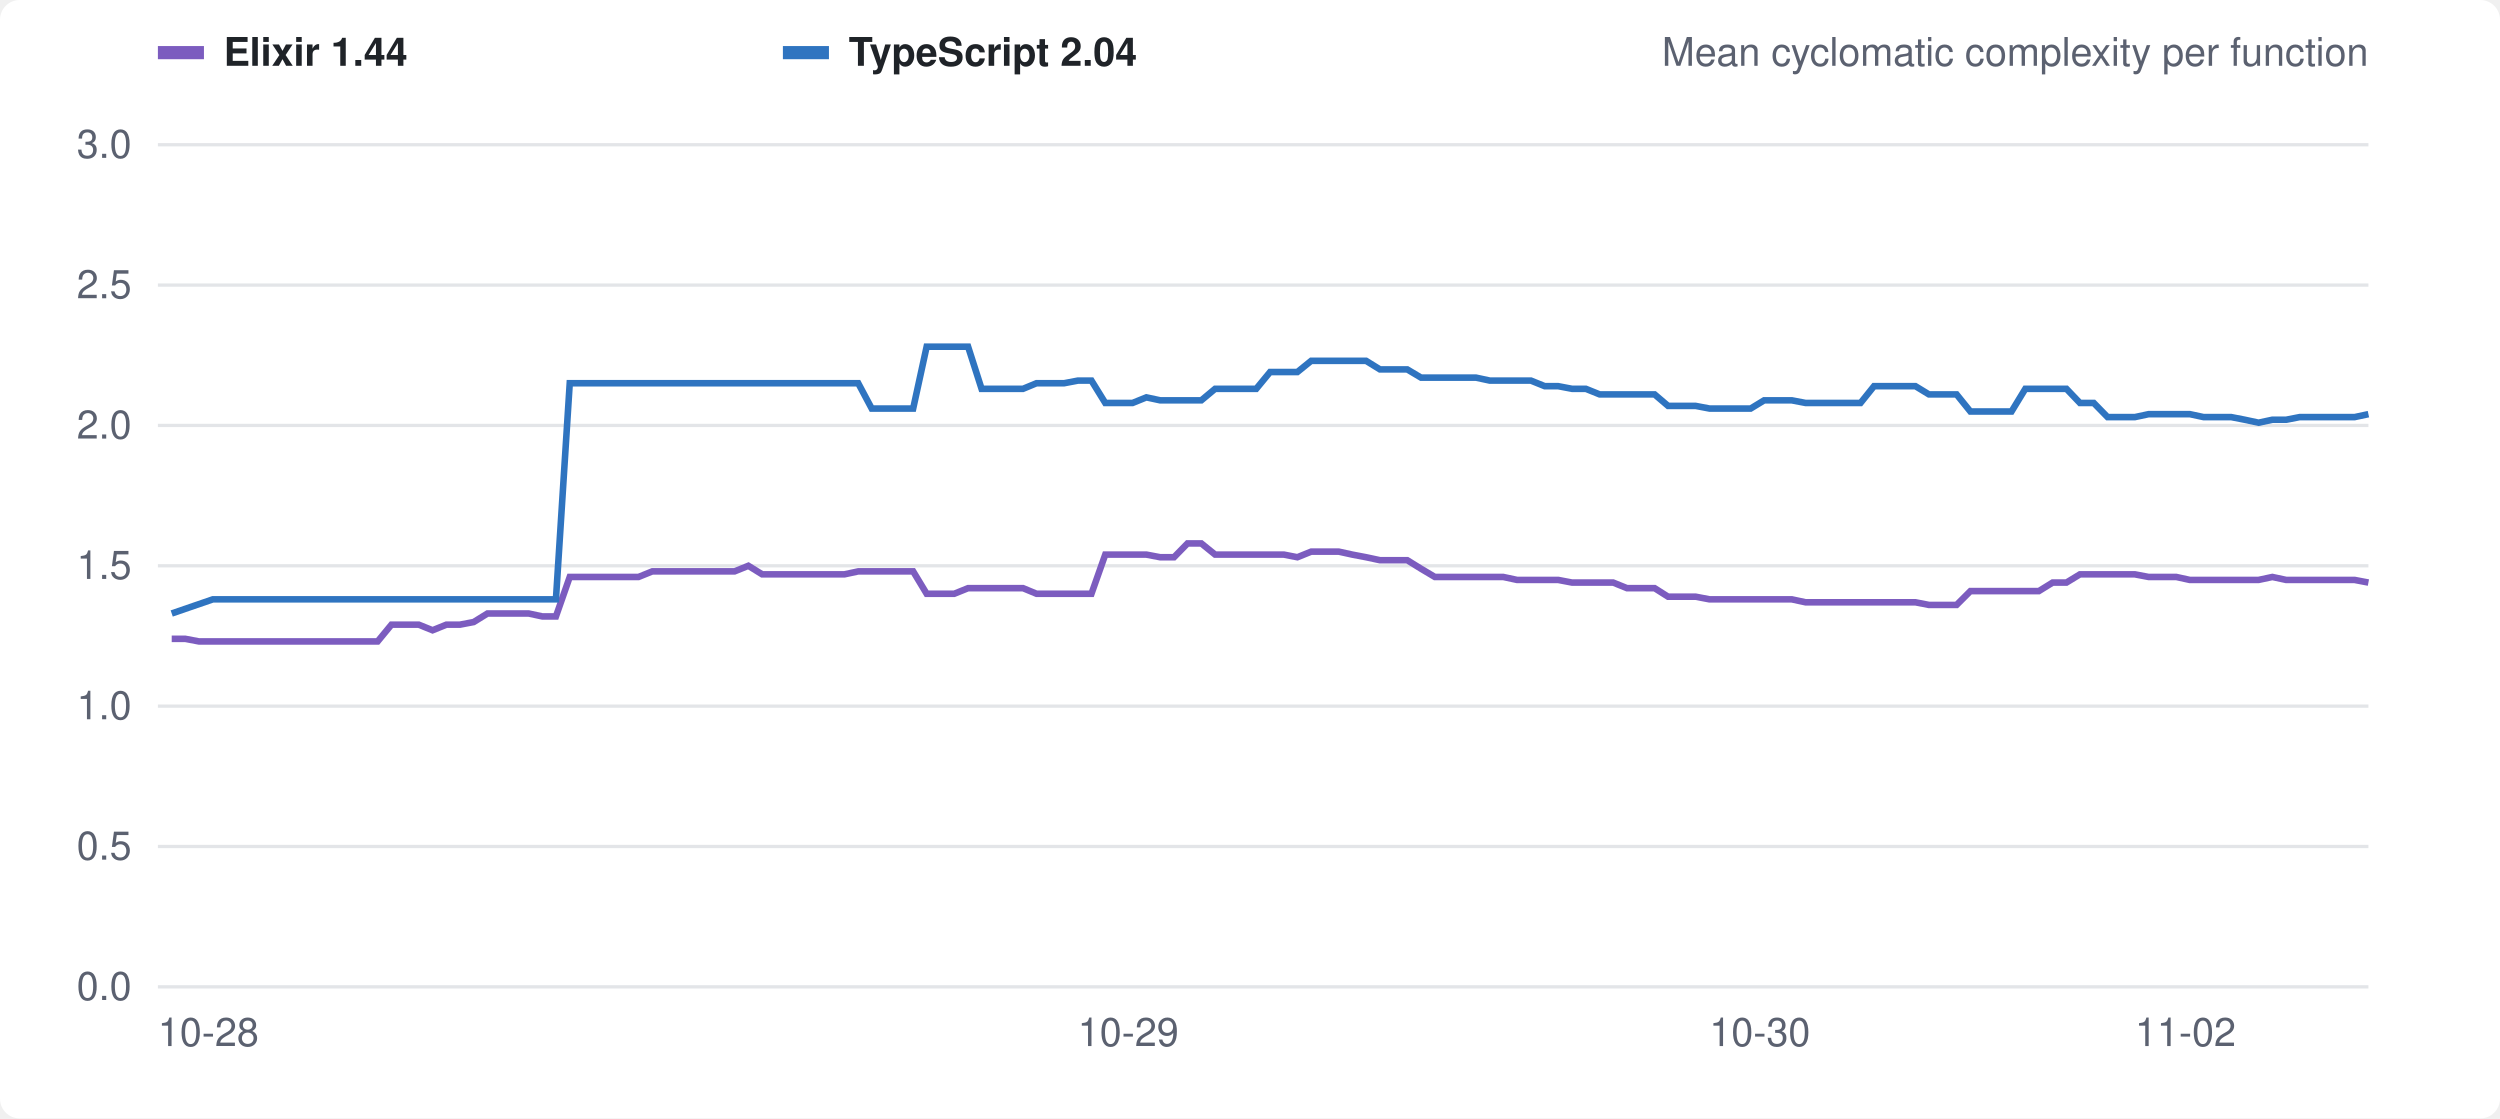
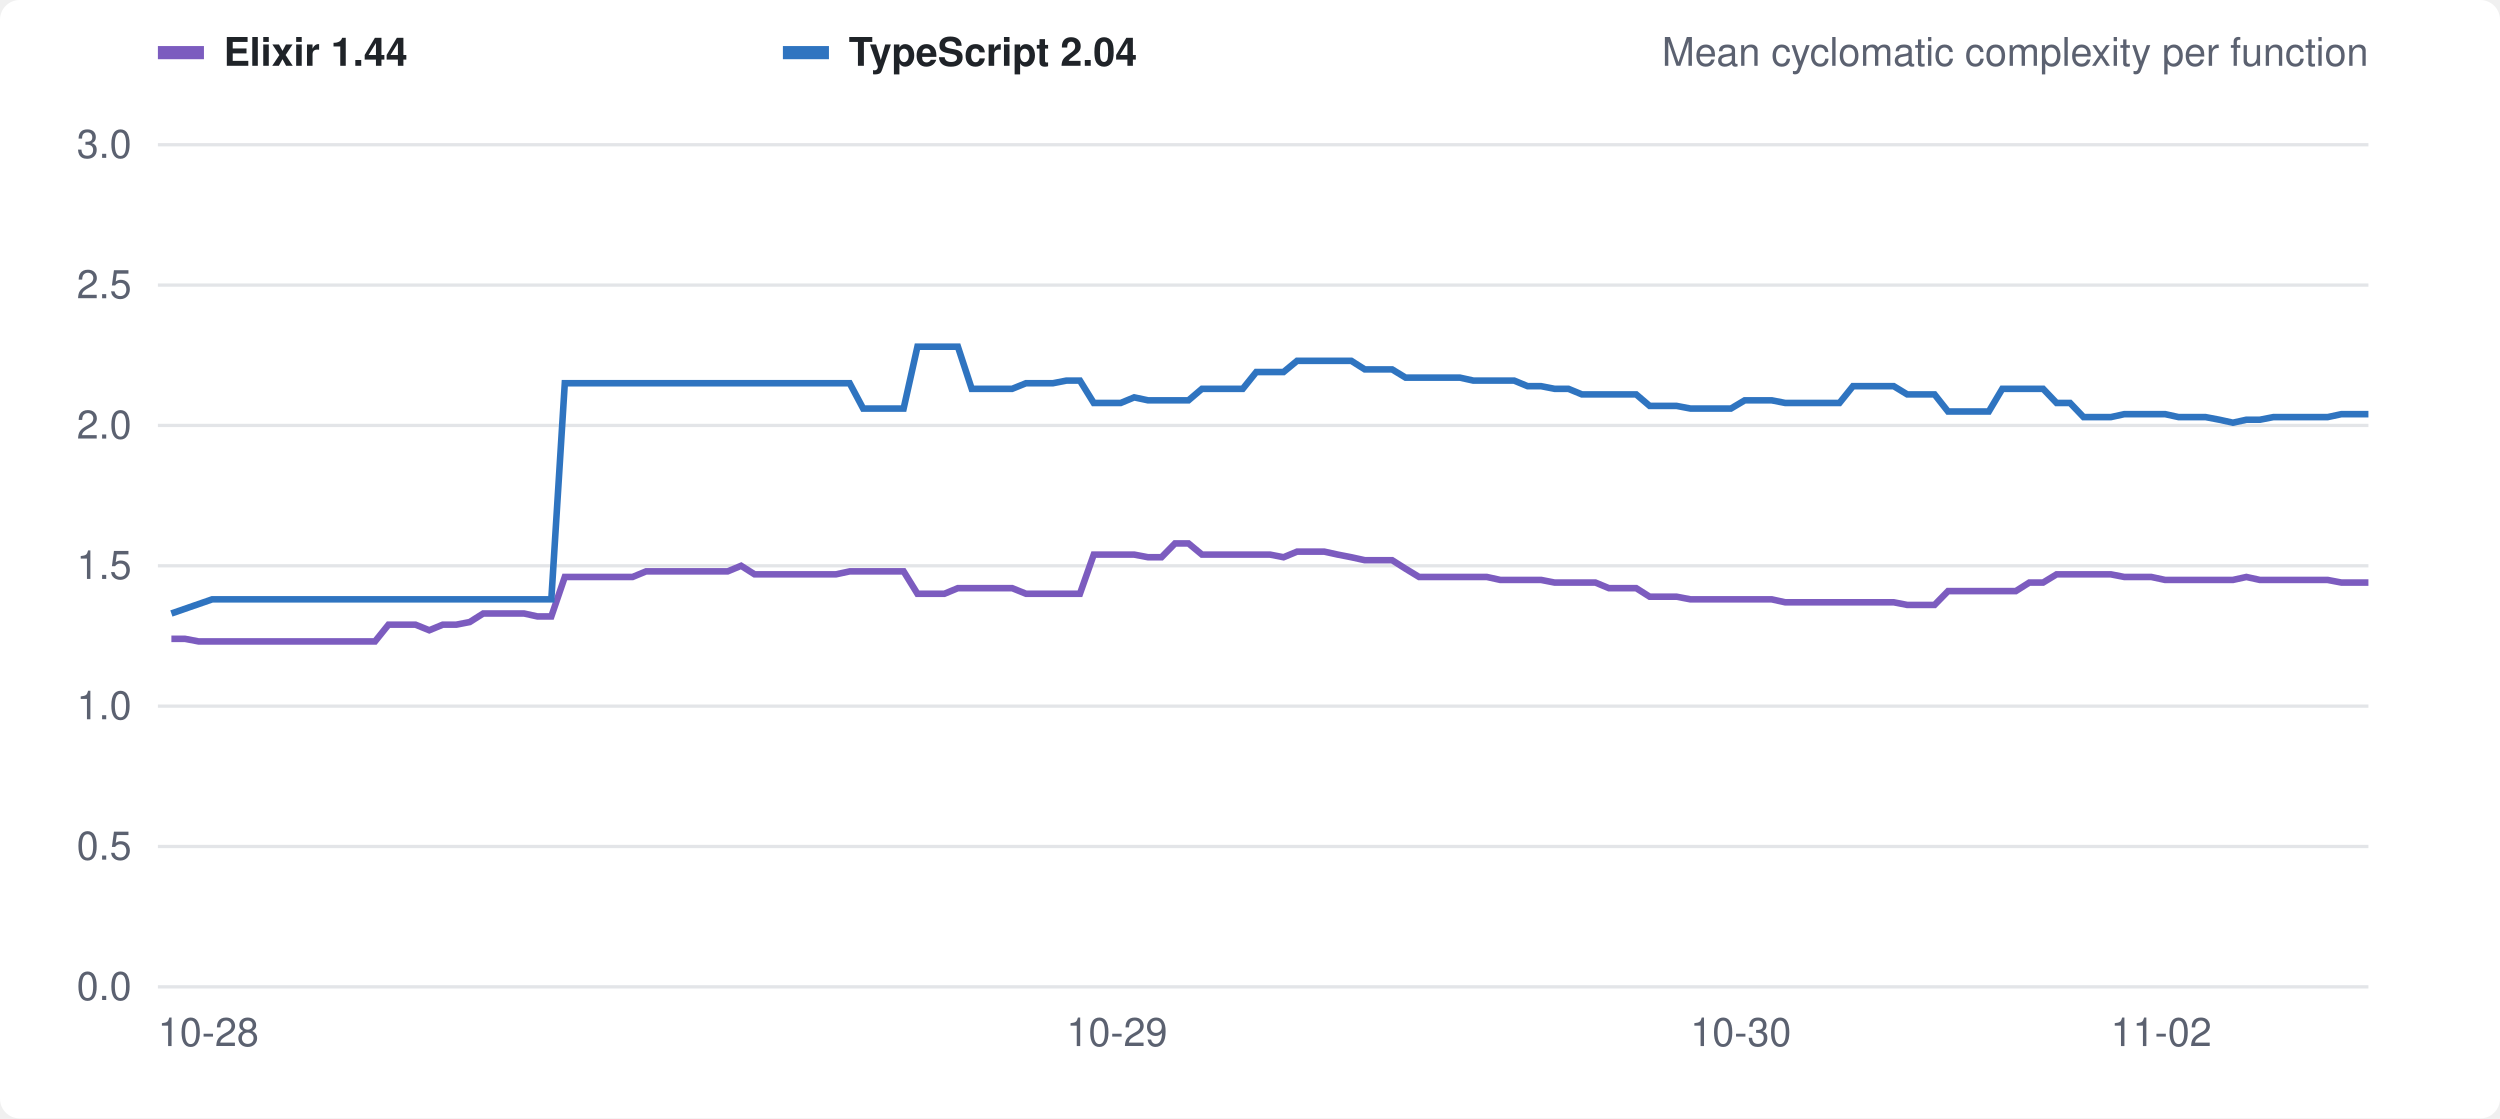
<svg xmlns="http://www.w3.org/2000/svg" viewBox="0 0 760 340" width="760" height="340" font-family="-apple-system, Segoe UI, Helvetica, Arial, sans-serif" font-size="12">
  <style>
  .background { fill: #ffffff; }
  .grid { stroke: #e3e5e8; }
  .label { fill: #5b6170; }
  .title { fill: #1f2328; font-weight: 600; }
  @media (prefers-color-scheme: dark) {
    .background { fill: #0d1117; }
    .grid { stroke: #2a2f37; }
    .label { fill: #9198a1; }
    .title { fill: #e6edf3; }
  }
</style>
  <rect class="background" width="760" height="340" rx="6" />
  <text class="label" x="720" y="20" text-anchor="end">Mean cyclomatic complexity per function</text>
  <line class="grid" x1="48" x2="720" y1="300" y2="300" />
  <text class="label" x="40" y="304" text-anchor="end">0.0</text>
  <line class="grid" x1="48" x2="720" y1="257.333" y2="257.333" />
  <text class="label" x="40" y="261.333" text-anchor="end">0.5</text>
  <line class="grid" x1="48" x2="720" y1="214.667" y2="214.667" />
  <text class="label" x="40" y="218.667" text-anchor="end">1.0</text>
  <line class="grid" x1="48" x2="720" y1="172" y2="172" />
  <text class="label" x="40" y="176" text-anchor="end">1.5</text>
  <line class="grid" x1="48" x2="720" y1="129.333" y2="129.333" />
  <text class="label" x="40" y="133.333" text-anchor="end">2.0</text>
  <line class="grid" x1="48" x2="720" y1="86.667" y2="86.667" />
  <text class="label" x="40" y="90.667" text-anchor="end">2.5</text>
  <line class="grid" x1="48" x2="720" y1="44" y2="44" />
  <text class="label" x="40" y="48" text-anchor="end">3.0</text>
  <text class="label" x="48" y="318" text-anchor="start">10-28</text>
-   <text class="label" x="327.652" y="318" text-anchor="start">10-29</text>
-   <text class="label" x="519.652" y="318" text-anchor="start">10-30</text>
-   <text class="label" x="649.043" y="318" text-anchor="start">11-02</text>
-   <polyline fill="none" stroke="#7c5cbf" stroke-width="2" points="52.2,194.2 56.3,194.2 60.5,195.0 64.7,195.0 68.9,195.0 73.0,195.0 77.2,195.0 81.4,195.0 85.6,195.0 89.7,195.0 93.9,195.0 98.1,195.0 102.3,195.0 106.4,195.0 110.6,195.0 114.8,195.0 119.0,189.9 123.1,189.9 127.3,189.9 131.5,191.6 135.7,189.9 139.8,189.9 144.0,189.1 148.2,186.5 152.3,186.5 156.5,186.5 160.7,186.5 164.9,187.4 169.0,187.4 173.2,175.4 177.4,175.4 181.6,175.4 185.7,175.4 189.9,175.4 194.1,175.4 198.3,173.7 202.4,173.7 206.6,173.7 210.8,173.7 215.0,173.7 219.1,173.7 223.3,173.7 227.5,172.0 231.7,174.6 235.8,174.6 240.0,174.6 244.2,174.6 248.3,174.6 252.5,174.6 256.7,174.6 260.9,173.7 265.0,173.7 269.2,173.7 273.4,173.7 277.6,173.7 281.7,180.5 285.9,180.5 290.1,180.5 294.3,178.8 298.4,178.8 302.6,178.8 306.8,178.8 311.0,178.8 315.1,180.5 319.3,180.5 323.5,180.5 327.7,180.5 331.8,180.5 336.0,168.6 340.2,168.6 344.3,168.6 348.5,168.6 352.7,169.4 356.9,169.4 361.0,165.2 365.2,165.2 369.4,168.6 373.6,168.6 377.7,168.6 381.9,168.6 386.1,168.6 390.3,168.6 394.4,169.4 398.6,167.7 402.8,167.7 407.0,167.7 411.1,168.6 415.3,169.4 419.5,170.3 423.7,170.3 427.8,170.3 432.0,172.9 436.2,175.4 440.3,175.4 444.5,175.4 448.7,175.4 452.9,175.4 457.0,175.4 461.2,176.3 465.4,176.3 469.6,176.3 473.7,176.3 477.9,177.1 482.1,177.1 486.3,177.1 490.4,177.1 494.6,178.8 498.8,178.8 503.0,178.8 507.1,181.4 511.3,181.4 515.5,181.4 519.7,182.2 523.8,182.2 528.0,182.2 532.2,182.2 536.3,182.2 540.5,182.2 544.7,182.2 548.9,183.1 553.0,183.1 557.2,183.1 561.4,183.1 565.6,183.1 569.7,183.1 573.9,183.1 578.1,183.1 582.3,183.1 586.4,183.9 590.6,183.9 594.8,183.9 599.0,179.7 603.1,179.7 607.3,179.7 611.5,179.7 615.7,179.7 619.8,179.7 624.0,177.1 628.2,177.1 632.3,174.6 636.5,174.6 640.7,174.6 644.9,174.6 649.0,174.6 653.2,175.4 657.4,175.4 661.6,175.4 665.7,176.3 669.9,176.3 674.1,176.3 678.3,176.3 682.4,176.3 686.6,176.3 690.8,175.4 695.0,176.3 699.1,176.3 703.3,176.3 707.5,176.3 711.7,176.3 715.8,176.3 720.0,177.1" />
-   <polyline fill="none" stroke="#2f74c0" stroke-width="2" points="52.2,186.5 64.7,182.2 68.9,182.2 73.0,182.2 77.2,182.2 81.4,182.2 85.6,182.2 89.7,182.2 93.9,182.2 98.1,182.2 102.3,182.2 106.4,182.2 110.6,182.2 114.8,182.2 119.0,182.2 123.1,182.2 127.3,182.2 131.5,182.2 135.7,182.2 139.8,182.2 144.0,182.2 148.2,182.2 152.3,182.2 156.5,182.2 160.7,182.2 164.9,182.2 169.0,182.2 173.2,116.5 177.4,116.5 181.6,116.5 185.7,116.5 189.9,116.5 194.1,116.5 198.3,116.5 202.4,116.5 206.6,116.5 210.8,116.5 215.0,116.5 219.1,116.5 223.3,116.5 227.5,116.5 231.7,116.5 235.8,116.5 240.0,116.5 244.2,116.5 248.3,116.5 252.5,116.5 256.7,116.5 260.9,116.5 265.0,124.2 269.2,124.2 273.4,124.2 277.6,124.2 281.7,105.4 285.9,105.4 290.1,105.4 294.3,105.4 298.4,118.2 302.6,118.2 306.8,118.2 311.0,118.2 315.1,116.5 319.3,116.5 323.5,116.5 327.7,115.7 331.8,115.7 336.0,122.5 340.2,122.5 344.3,122.5 348.5,120.8 352.7,121.7 356.9,121.7 361.0,121.7 365.2,121.7 369.4,118.2 373.6,118.2 377.7,118.2 381.9,118.2 386.1,113.1 390.3,113.1 394.4,113.1 398.6,109.7 402.8,109.7 407.0,109.7 411.1,109.7 415.3,109.7 419.5,112.3 423.7,112.3 427.8,112.3 432.0,114.8 436.2,114.8 440.3,114.8 444.5,114.8 448.7,114.8 452.9,115.7 457.0,115.7 461.2,115.7 465.4,115.7 469.6,117.4 473.7,117.4 477.9,118.2 482.1,118.2 486.3,119.9 490.4,119.9 494.6,119.9 498.8,119.9 503.0,119.9 507.1,123.4 511.3,123.4 515.5,123.4 519.7,124.2 523.8,124.2 528.0,124.2 532.2,124.2 536.3,121.7 540.5,121.7 544.7,121.7 548.9,122.5 553.0,122.5 557.2,122.5 561.4,122.5 565.6,122.5 569.7,117.4 573.9,117.4 578.1,117.4 582.3,117.4 586.4,119.9 590.6,119.9 594.8,119.9 599.0,125.1 603.1,125.1 607.3,125.1 611.5,125.1 615.7,118.2 619.8,118.2 624.0,118.2 628.2,118.2 632.3,122.5 636.5,122.5 640.7,126.8 644.9,126.8 649.0,126.8 653.2,125.9 657.4,125.9 661.6,125.9 665.7,125.9 669.9,126.8 674.1,126.8 678.3,126.8 682.4,127.6 686.6,128.5 690.8,127.6 695.0,127.6 699.1,126.8 703.3,126.8 707.5,126.8 711.7,126.8 715.8,126.8 720.0,125.9" />
+   <text class="label" x="324.221" y="318" text-anchor="start">10-29</text>
+   <text class="label" x="513.865" y="318" text-anchor="start">10-30</text>
+   <text class="label" x="641.669" y="318" text-anchor="start">11-02</text>
+   <polyline fill="none" stroke="#7c5cbf" stroke-width="2" points="52.1,194.2 56.2,194.2 60.4,195.0 64.5,195.0 68.6,195.0 72.7,195.0 76.9,195.0 81.0,195.0 85.1,195.0 89.2,195.0 93.3,195.0 97.5,195.0 101.6,195.0 105.7,195.0 109.8,195.0 114.0,195.0 118.1,189.9 122.2,189.9 126.3,189.9 130.5,191.6 134.6,189.9 138.7,189.9 142.8,189.1 146.9,186.5 151.1,186.5 155.2,186.5 159.3,186.5 163.4,187.4 167.6,187.4 171.7,175.4 175.8,175.4 179.9,175.4 184.0,175.4 188.2,175.4 192.3,175.4 196.4,173.7 200.5,173.7 204.7,173.7 208.8,173.7 212.9,173.7 217.0,173.7 221.2,173.7 225.3,172.0 229.4,174.6 233.5,174.6 237.6,174.6 241.8,174.6 245.9,174.6 250.0,174.6 254.1,174.6 258.3,173.7 262.4,173.7 266.5,173.7 270.6,173.7 274.7,173.7 278.9,180.5 283.0,180.5 287.1,180.5 291.2,178.8 295.4,178.8 299.5,178.8 303.6,178.8 307.7,178.8 311.9,180.5 316.0,180.5 320.1,180.5 324.2,180.5 328.3,180.5 332.5,168.6 336.6,168.6 340.7,168.6 344.8,168.6 349.0,169.4 353.1,169.4 357.2,165.2 361.3,165.2 365.4,168.6 369.6,168.6 373.7,168.6 377.8,168.6 381.9,168.6 386.1,168.6 390.2,169.4 394.3,167.7 398.4,167.7 402.6,167.7 406.7,168.6 410.8,169.4 414.9,170.3 419.0,170.3 423.2,170.3 427.3,172.9 431.4,175.4 435.5,175.4 439.7,175.4 443.8,175.4 447.9,175.4 452.0,175.4 456.1,176.3 460.3,176.3 464.4,176.3 468.5,176.3 472.6,177.1 476.8,177.1 480.9,177.1 485.0,177.1 489.1,178.8 493.3,178.8 497.4,178.8 501.5,181.4 505.6,181.4 509.7,181.4 513.9,182.2 518.0,182.2 522.1,182.2 526.2,182.2 530.4,182.2 534.5,182.2 538.6,182.2 542.7,183.1 546.8,183.1 551.0,183.1 555.1,183.1 559.2,183.1 563.3,183.1 567.5,183.1 571.6,183.1 575.7,183.1 579.8,183.9 584.0,183.9 588.1,183.9 592.2,179.7 596.3,179.7 600.4,179.7 604.6,179.7 608.7,179.7 612.8,179.7 616.9,177.1 621.1,177.1 625.2,174.6 629.3,174.6 633.4,174.6 637.5,174.6 641.7,174.6 645.8,175.4 649.9,175.4 654.0,175.4 658.2,176.3 662.3,176.3 666.4,176.3 670.5,176.3 674.7,176.3 678.8,176.3 682.9,175.4 687.0,176.3 691.1,176.3 695.3,176.3 699.4,176.3 703.5,176.3 707.6,176.3 711.8,177.1 715.9,177.1 720.0,177.1" />
+   <polyline fill="none" stroke="#2f74c0" stroke-width="2" points="52.1,186.5 64.5,182.2 68.6,182.2 72.7,182.2 76.9,182.2 81.0,182.2 85.1,182.2 89.2,182.2 93.3,182.2 97.5,182.2 101.6,182.2 105.7,182.2 109.8,182.2 114.0,182.2 118.1,182.2 122.2,182.2 126.3,182.2 130.5,182.2 134.6,182.2 138.7,182.2 142.8,182.2 146.9,182.2 151.1,182.2 155.2,182.2 159.3,182.2 163.4,182.2 167.6,182.2 171.7,116.5 175.8,116.5 179.9,116.5 184.0,116.5 188.2,116.5 192.3,116.5 196.4,116.5 200.5,116.5 204.7,116.5 208.8,116.5 212.9,116.5 217.0,116.5 221.2,116.5 225.3,116.5 229.4,116.5 233.5,116.5 237.6,116.5 241.8,116.5 245.9,116.5 250.0,116.5 254.1,116.5 258.3,116.5 262.4,124.2 266.5,124.2 270.6,124.2 274.7,124.2 278.9,105.4 283.0,105.4 287.1,105.4 291.2,105.4 295.4,118.2 299.5,118.2 303.6,118.2 307.7,118.2 311.9,116.5 316.0,116.5 320.1,116.5 324.2,115.7 328.3,115.7 332.5,122.5 336.6,122.5 340.7,122.5 344.8,120.8 349.0,121.7 353.1,121.7 357.2,121.7 361.3,121.7 365.4,118.2 369.6,118.2 373.7,118.2 377.8,118.2 381.9,113.1 386.1,113.1 390.2,113.1 394.3,109.7 398.4,109.7 402.6,109.7 406.7,109.7 410.8,109.7 414.9,112.3 419.0,112.3 423.2,112.3 427.3,114.8 431.4,114.8 435.5,114.8 439.7,114.8 443.8,114.8 447.9,115.7 452.0,115.7 456.1,115.7 460.3,115.7 464.4,117.4 468.5,117.4 472.6,118.2 476.8,118.2 480.9,119.9 485.0,119.9 489.1,119.9 493.3,119.9 497.4,119.9 501.5,123.4 505.6,123.4 509.7,123.4 513.9,124.2 518.0,124.2 522.1,124.2 526.2,124.2 530.4,121.7 534.5,121.7 538.6,121.7 542.7,122.5 546.8,122.5 551.0,122.5 555.1,122.5 559.2,122.5 563.3,117.4 567.5,117.4 571.6,117.4 575.7,117.4 579.8,119.9 584.0,119.9 588.1,119.9 592.2,125.1 596.3,125.1 600.4,125.1 604.6,125.1 608.7,118.2 612.8,118.2 616.9,118.2 621.1,118.2 625.2,122.5 629.3,122.5 633.4,126.8 637.5,126.8 641.7,126.8 645.8,125.9 649.9,125.9 654.0,125.9 658.2,125.9 662.3,126.8 666.4,126.8 670.5,126.8 674.7,127.6 678.8,128.5 682.9,127.6 687.0,127.6 691.1,126.8 695.3,126.8 699.4,126.8 703.5,126.8 707.6,126.8 711.8,125.9 715.9,125.9 720.0,125.9" />
  <rect x="48" y="14" width="14" height="4" fill="#7c5cbf" />
  <text class="title" x="68" y="20">Elixir 1.44</text>
  <rect x="238" y="14" width="14" height="4" fill="#2f74c0" />
  <text class="title" x="258" y="20">TypeScript 2.04</text>
</svg>
